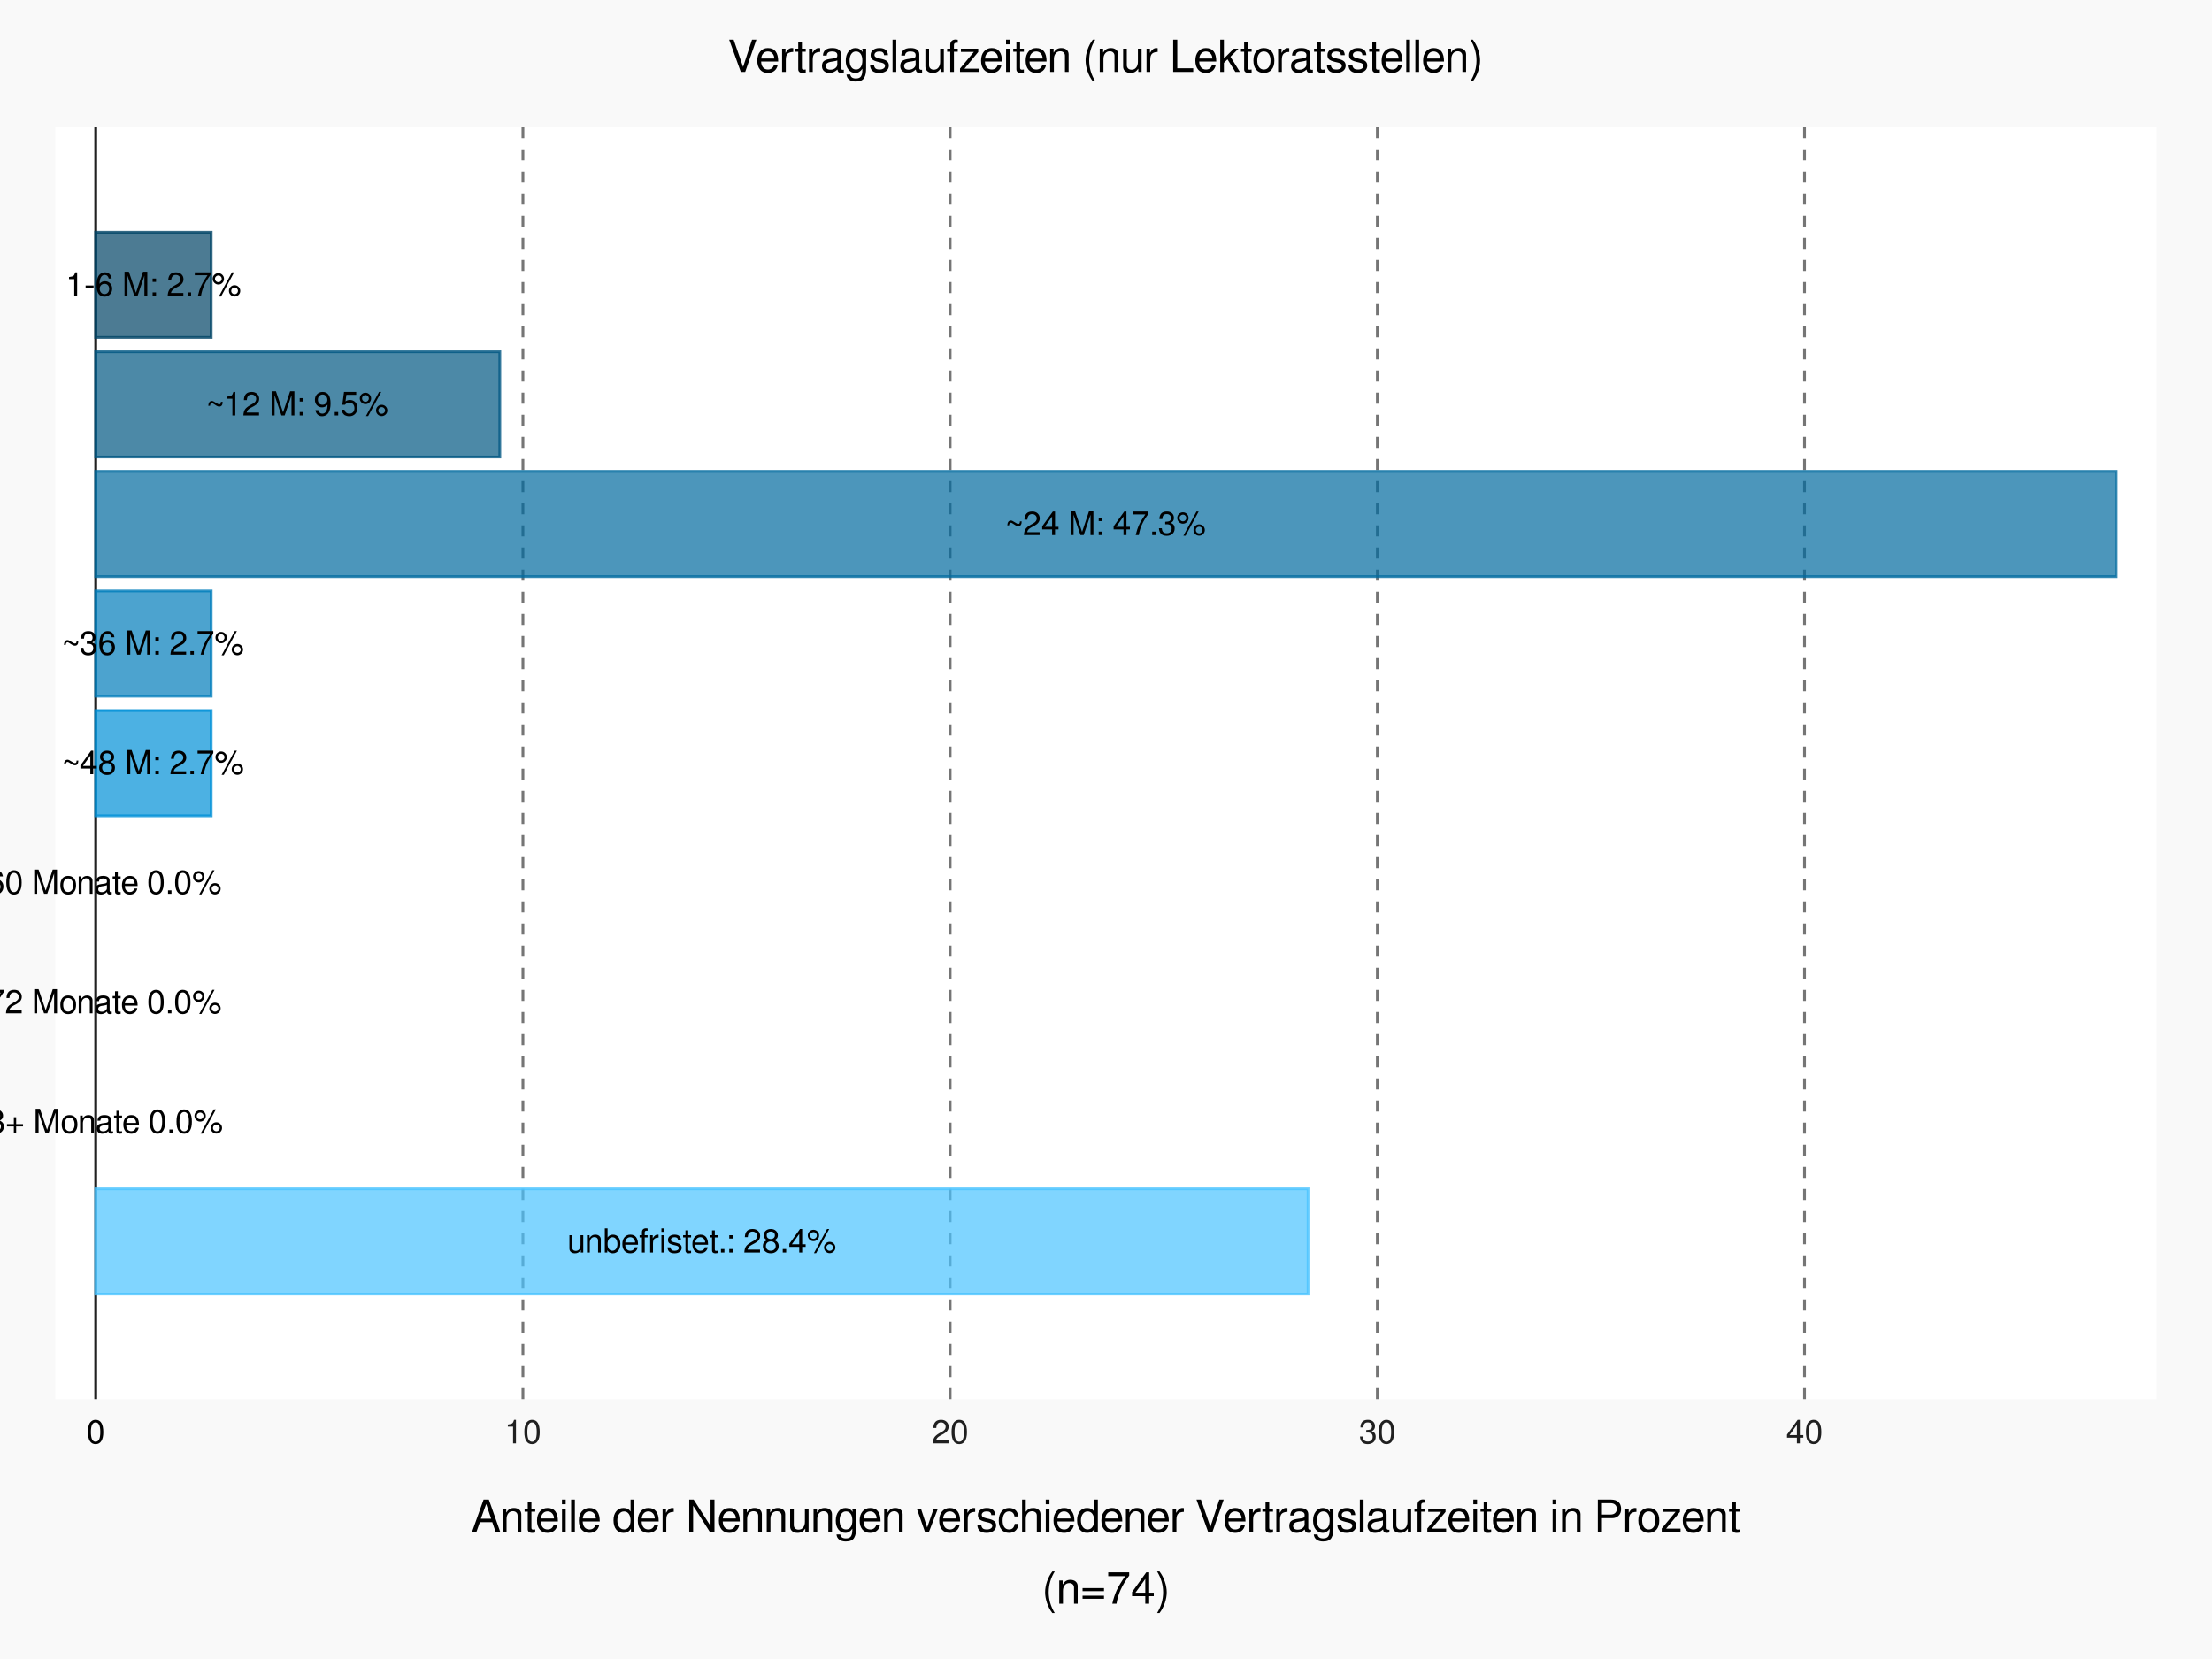
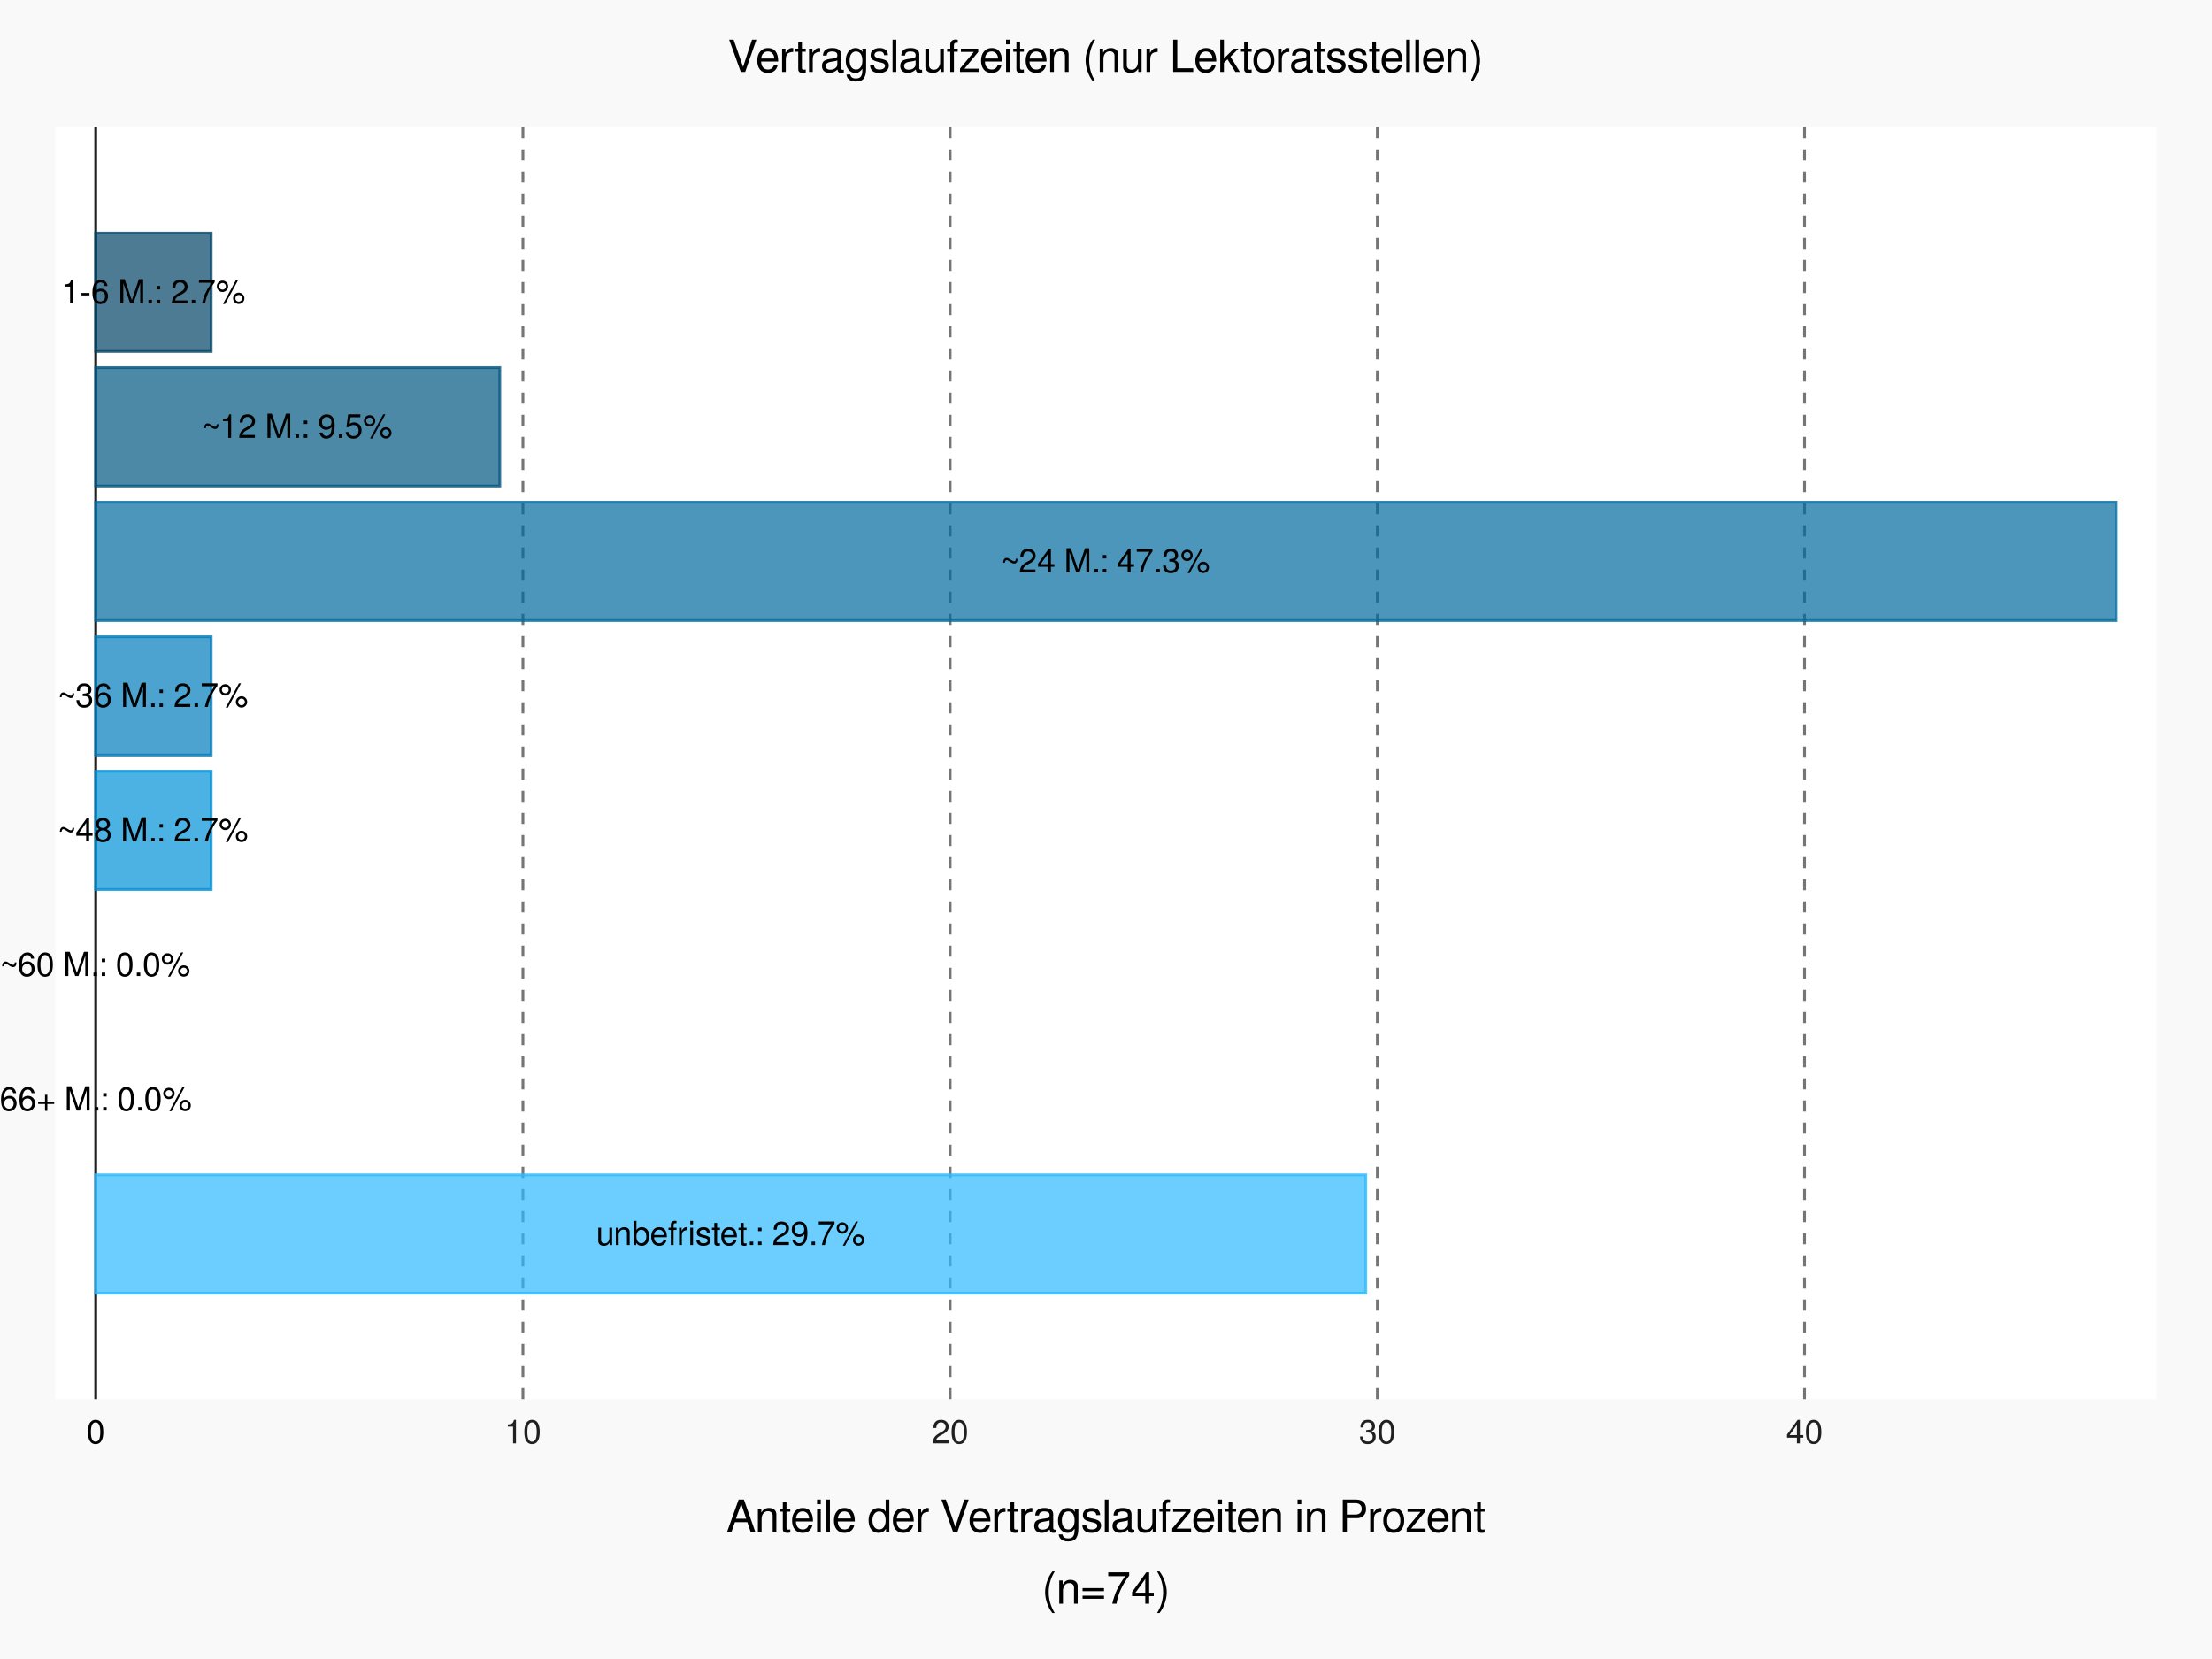
- <svg xmlns="http://www.w3.org/2000/svg" id="chart-baca66f3-6cba-4319-97ca-a38f84fc28d2" class="pygal-chart" viewBox="0 0 800 600">
+ <svg xmlns="http://www.w3.org/2000/svg" id="chart-2b6db172-65f7-4932-a19b-30287edbf655" class="pygal-chart" viewBox="0 0 800 600">
  <defs>
-     <style type="text/css">#chart-baca66f3-6cba-4319-97ca-a38f84fc28d2{-webkit-user-select:none;-webkit-font-smoothing:antialiased;font-family:FreeSans}#chart-baca66f3-6cba-4319-97ca-a38f84fc28d2 .title{font-family:FreeSans;font-size:16px}#chart-baca66f3-6cba-4319-97ca-a38f84fc28d2 .legends .legend text{font-family:FreeSans;font-size:14px}#chart-baca66f3-6cba-4319-97ca-a38f84fc28d2 .axis text{font-family:FreeSans;font-size:12px}#chart-baca66f3-6cba-4319-97ca-a38f84fc28d2 .axis text.major{font-family:FreeSans;font-size:12px}#chart-baca66f3-6cba-4319-97ca-a38f84fc28d2 .text-overlay text.value{font-family:FreeSans;font-size:12px}#chart-baca66f3-6cba-4319-97ca-a38f84fc28d2 .text-overlay text.label{font-family:FreeSans;font-size:12px}#chart-baca66f3-6cba-4319-97ca-a38f84fc28d2 .tooltip{font-family:FreeSans;font-size:14px}#chart-baca66f3-6cba-4319-97ca-a38f84fc28d2 text.no_data{font-family:FreeSans;font-size:64px}
- #chart-baca66f3-6cba-4319-97ca-a38f84fc28d2{background-color:rgba(249,249,249,1)}#chart-baca66f3-6cba-4319-97ca-a38f84fc28d2 path,#chart-baca66f3-6cba-4319-97ca-a38f84fc28d2 line,#chart-baca66f3-6cba-4319-97ca-a38f84fc28d2 rect,#chart-baca66f3-6cba-4319-97ca-a38f84fc28d2 circle{-webkit-transition:150ms;-moz-transition:150ms;transition:150ms}#chart-baca66f3-6cba-4319-97ca-a38f84fc28d2 .graph &gt; .background{fill:rgba(249,249,249,1)}#chart-baca66f3-6cba-4319-97ca-a38f84fc28d2 .plot &gt; .background{fill:rgba(255,255,255,1)}#chart-baca66f3-6cba-4319-97ca-a38f84fc28d2 .graph{fill:rgba(0,0,0,.87)}#chart-baca66f3-6cba-4319-97ca-a38f84fc28d2 text.no_data{fill:rgba(0,0,0,1)}#chart-baca66f3-6cba-4319-97ca-a38f84fc28d2 .title{fill:rgba(0,0,0,1)}#chart-baca66f3-6cba-4319-97ca-a38f84fc28d2 .legends .legend text{fill:rgba(0,0,0,.87)}#chart-baca66f3-6cba-4319-97ca-a38f84fc28d2 .legends .legend:hover text{fill:rgba(0,0,0,1)}#chart-baca66f3-6cba-4319-97ca-a38f84fc28d2 .axis .line{stroke:rgba(0,0,0,1)}#chart-baca66f3-6cba-4319-97ca-a38f84fc28d2 .axis .guide.line{stroke:rgba(0,0,0,.54)}#chart-baca66f3-6cba-4319-97ca-a38f84fc28d2 .axis .major.line{stroke:rgba(0,0,0,.87)}#chart-baca66f3-6cba-4319-97ca-a38f84fc28d2 .axis text.major{fill:rgba(0,0,0,1)}#chart-baca66f3-6cba-4319-97ca-a38f84fc28d2 .axis.y .guides:hover .guide.line,#chart-baca66f3-6cba-4319-97ca-a38f84fc28d2 .line-graph .axis.x .guides:hover .guide.line,#chart-baca66f3-6cba-4319-97ca-a38f84fc28d2 .stackedline-graph .axis.x .guides:hover .guide.line,#chart-baca66f3-6cba-4319-97ca-a38f84fc28d2 .xy-graph .axis.x .guides:hover .guide.line{stroke:rgba(0,0,0,1)}#chart-baca66f3-6cba-4319-97ca-a38f84fc28d2 .axis .guides:hover text{fill:rgba(0,0,0,1)}#chart-baca66f3-6cba-4319-97ca-a38f84fc28d2 .reactive{fill-opacity:.7;stroke-opacity:.8}#chart-baca66f3-6cba-4319-97ca-a38f84fc28d2 .ci{stroke:rgba(0,0,0,.87)}#chart-baca66f3-6cba-4319-97ca-a38f84fc28d2 .reactive.active,#chart-baca66f3-6cba-4319-97ca-a38f84fc28d2 .active .reactive{fill-opacity:.8;stroke-opacity:.9;stroke-width:4}#chart-baca66f3-6cba-4319-97ca-a38f84fc28d2 .ci .reactive.active{stroke-width:1.5}#chart-baca66f3-6cba-4319-97ca-a38f84fc28d2 .series text{fill:rgba(0,0,0,1)}#chart-baca66f3-6cba-4319-97ca-a38f84fc28d2 .tooltip rect{fill:rgba(255,255,255,1);stroke:rgba(0,0,0,1);-webkit-transition:opacity 150ms;-moz-transition:opacity 150ms;transition:opacity 150ms}#chart-baca66f3-6cba-4319-97ca-a38f84fc28d2 .tooltip .label{fill:rgba(0,0,0,.87)}#chart-baca66f3-6cba-4319-97ca-a38f84fc28d2 .tooltip .label{fill:rgba(0,0,0,.87)}#chart-baca66f3-6cba-4319-97ca-a38f84fc28d2 .tooltip .legend{font-size:.8em;fill:rgba(0,0,0,.54)}#chart-baca66f3-6cba-4319-97ca-a38f84fc28d2 .tooltip .x_label{font-size:.6em;fill:rgba(0,0,0,1)}#chart-baca66f3-6cba-4319-97ca-a38f84fc28d2 .tooltip .xlink{font-size:.5em;text-decoration:underline}#chart-baca66f3-6cba-4319-97ca-a38f84fc28d2 .tooltip .value{font-size:1.5em}#chart-baca66f3-6cba-4319-97ca-a38f84fc28d2 .bound{font-size:.5em}#chart-baca66f3-6cba-4319-97ca-a38f84fc28d2 .max-value{font-size:.75em;fill:rgba(0,0,0,.54)}#chart-baca66f3-6cba-4319-97ca-a38f84fc28d2 .map-element{fill:rgba(255,255,255,1);stroke:rgba(0,0,0,.54) !important}#chart-baca66f3-6cba-4319-97ca-a38f84fc28d2 .map-element .reactive{fill-opacity:inherit;stroke-opacity:inherit}#chart-baca66f3-6cba-4319-97ca-a38f84fc28d2 .color-0,#chart-baca66f3-6cba-4319-97ca-a38f84fc28d2 .color-0 a:visited{stroke:#004466;fill:#004466}#chart-baca66f3-6cba-4319-97ca-a38f84fc28d2 .color-1,#chart-baca66f3-6cba-4319-97ca-a38f84fc28d2 .color-1 a:visited{stroke:#005782;fill:#005782}#chart-baca66f3-6cba-4319-97ca-a38f84fc28d2 .color-2,#chart-baca66f3-6cba-4319-97ca-a38f84fc28d2 .color-2 a:visited{stroke:#006a9f;fill:#006a9f}#chart-baca66f3-6cba-4319-97ca-a38f84fc28d2 .color-3,#chart-baca66f3-6cba-4319-97ca-a38f84fc28d2 .color-3 a:visited{stroke:#007dbb;fill:#007dbb}#chart-baca66f3-6cba-4319-97ca-a38f84fc28d2 .color-4,#chart-baca66f3-6cba-4319-97ca-a38f84fc28d2 .color-4 a:visited{stroke:#0090d7;fill:#0090d7}#chart-baca66f3-6cba-4319-97ca-a38f84fc28d2 .color-5,#chart-baca66f3-6cba-4319-97ca-a38f84fc28d2 .color-5 a:visited{stroke:#00a2f4;fill:#00a2f4}#chart-baca66f3-6cba-4319-97ca-a38f84fc28d2 .color-6,#chart-baca66f3-6cba-4319-97ca-a38f84fc28d2 .color-6 a:visited{stroke:#11b0ff;fill:#11b0ff}#chart-baca66f3-6cba-4319-97ca-a38f84fc28d2 .color-7,#chart-baca66f3-6cba-4319-97ca-a38f84fc28d2 .color-7 a:visited{stroke:#2db9ff;fill:#2db9ff}#chart-baca66f3-6cba-4319-97ca-a38f84fc28d2 .color-8,#chart-baca66f3-6cba-4319-97ca-a38f84fc28d2 .color-8 a:visited{stroke:#4ac3ff;fill:#4ac3ff}#chart-baca66f3-6cba-4319-97ca-a38f84fc28d2 .text-overlay .color-0 text{fill:black}#chart-baca66f3-6cba-4319-97ca-a38f84fc28d2 .text-overlay .color-1 text{fill:black}#chart-baca66f3-6cba-4319-97ca-a38f84fc28d2 .text-overlay .color-2 text{fill:black}#chart-baca66f3-6cba-4319-97ca-a38f84fc28d2 .text-overlay .color-3 text{fill:black}#chart-baca66f3-6cba-4319-97ca-a38f84fc28d2 .text-overlay .color-4 text{fill:black}#chart-baca66f3-6cba-4319-97ca-a38f84fc28d2 .text-overlay .color-5 text{fill:black}#chart-baca66f3-6cba-4319-97ca-a38f84fc28d2 .text-overlay .color-6 text{fill:black}#chart-baca66f3-6cba-4319-97ca-a38f84fc28d2 .text-overlay .color-7 text{fill:black}#chart-baca66f3-6cba-4319-97ca-a38f84fc28d2 .text-overlay .color-8 text{fill:black}
- #chart-baca66f3-6cba-4319-97ca-a38f84fc28d2 text.no_data{text-anchor:middle}#chart-baca66f3-6cba-4319-97ca-a38f84fc28d2 .guide.line{fill:none}#chart-baca66f3-6cba-4319-97ca-a38f84fc28d2 .centered{text-anchor:middle}#chart-baca66f3-6cba-4319-97ca-a38f84fc28d2 .title{text-anchor:middle}#chart-baca66f3-6cba-4319-97ca-a38f84fc28d2 .legends .legend text{fill-opacity:1}#chart-baca66f3-6cba-4319-97ca-a38f84fc28d2 .axis.x text{text-anchor:middle}#chart-baca66f3-6cba-4319-97ca-a38f84fc28d2 .axis.x:not(.web) text[transform]{text-anchor:start}#chart-baca66f3-6cba-4319-97ca-a38f84fc28d2 .axis.x:not(.web) text[transform].backwards{text-anchor:end}#chart-baca66f3-6cba-4319-97ca-a38f84fc28d2 .axis.y text{text-anchor:end}#chart-baca66f3-6cba-4319-97ca-a38f84fc28d2 .axis.y text[transform].backwards{text-anchor:start}#chart-baca66f3-6cba-4319-97ca-a38f84fc28d2 .axis.y2 text{text-anchor:start}#chart-baca66f3-6cba-4319-97ca-a38f84fc28d2 .axis.y2 text[transform].backwards{text-anchor:end}#chart-baca66f3-6cba-4319-97ca-a38f84fc28d2 .axis .guide.line{stroke-dasharray:4,4}#chart-baca66f3-6cba-4319-97ca-a38f84fc28d2 .axis .major.guide.line{stroke-dasharray:6,6}#chart-baca66f3-6cba-4319-97ca-a38f84fc28d2 .horizontal .axis.y .guide.line,#chart-baca66f3-6cba-4319-97ca-a38f84fc28d2 .horizontal .axis.y2 .guide.line,#chart-baca66f3-6cba-4319-97ca-a38f84fc28d2 .vertical .axis.x .guide.line{opacity:0}#chart-baca66f3-6cba-4319-97ca-a38f84fc28d2 .horizontal .axis.always_show .guide.line,#chart-baca66f3-6cba-4319-97ca-a38f84fc28d2 .vertical .axis.always_show .guide.line{opacity:1 !important}#chart-baca66f3-6cba-4319-97ca-a38f84fc28d2 .axis.y .guides:hover .guide.line,#chart-baca66f3-6cba-4319-97ca-a38f84fc28d2 .axis.y2 .guides:hover .guide.line,#chart-baca66f3-6cba-4319-97ca-a38f84fc28d2 .axis.x .guides:hover .guide.line{opacity:1}#chart-baca66f3-6cba-4319-97ca-a38f84fc28d2 .axis .guides:hover text{opacity:1}#chart-baca66f3-6cba-4319-97ca-a38f84fc28d2 .nofill{fill:none}#chart-baca66f3-6cba-4319-97ca-a38f84fc28d2 .subtle-fill{fill-opacity:.2}#chart-baca66f3-6cba-4319-97ca-a38f84fc28d2 .dot{stroke-width:1px;fill-opacity:1}#chart-baca66f3-6cba-4319-97ca-a38f84fc28d2 .dot.active{stroke-width:5px}#chart-baca66f3-6cba-4319-97ca-a38f84fc28d2 .dot.negative{fill:transparent}#chart-baca66f3-6cba-4319-97ca-a38f84fc28d2 text,#chart-baca66f3-6cba-4319-97ca-a38f84fc28d2 tspan{stroke:none !important}#chart-baca66f3-6cba-4319-97ca-a38f84fc28d2 .series text.active{opacity:1}#chart-baca66f3-6cba-4319-97ca-a38f84fc28d2 .tooltip rect{fill-opacity:.95;stroke-width:.5}#chart-baca66f3-6cba-4319-97ca-a38f84fc28d2 .tooltip text{fill-opacity:1}#chart-baca66f3-6cba-4319-97ca-a38f84fc28d2 .showable{visibility:hidden}#chart-baca66f3-6cba-4319-97ca-a38f84fc28d2 .showable.shown{visibility:visible}#chart-baca66f3-6cba-4319-97ca-a38f84fc28d2 .gauge-background{fill:rgba(229,229,229,1);stroke:none}#chart-baca66f3-6cba-4319-97ca-a38f84fc28d2 .bg-lines{stroke:rgba(249,249,249,1);stroke-width:2px}</style>
+     <style type="text/css">#chart-2b6db172-65f7-4932-a19b-30287edbf655{-webkit-user-select:none;-webkit-font-smoothing:antialiased;font-family:FreeSans}#chart-2b6db172-65f7-4932-a19b-30287edbf655 .title{font-family:FreeSans;font-size:16px}#chart-2b6db172-65f7-4932-a19b-30287edbf655 .legends .legend text{font-family:FreeSans;font-size:14px}#chart-2b6db172-65f7-4932-a19b-30287edbf655 .axis text{font-family:FreeSans;font-size:12px}#chart-2b6db172-65f7-4932-a19b-30287edbf655 .axis text.major{font-family:FreeSans;font-size:12px}#chart-2b6db172-65f7-4932-a19b-30287edbf655 .text-overlay text.value{font-family:FreeSans;font-size:12px}#chart-2b6db172-65f7-4932-a19b-30287edbf655 .text-overlay text.label{font-family:FreeSans;font-size:12px}#chart-2b6db172-65f7-4932-a19b-30287edbf655 .tooltip{font-family:FreeSans;font-size:14px}#chart-2b6db172-65f7-4932-a19b-30287edbf655 text.no_data{font-family:FreeSans;font-size:64px}
+ #chart-2b6db172-65f7-4932-a19b-30287edbf655{background-color:rgba(249,249,249,1)}#chart-2b6db172-65f7-4932-a19b-30287edbf655 path,#chart-2b6db172-65f7-4932-a19b-30287edbf655 line,#chart-2b6db172-65f7-4932-a19b-30287edbf655 rect,#chart-2b6db172-65f7-4932-a19b-30287edbf655 circle{-webkit-transition:150ms;-moz-transition:150ms;transition:150ms}#chart-2b6db172-65f7-4932-a19b-30287edbf655 .graph &gt; .background{fill:rgba(249,249,249,1)}#chart-2b6db172-65f7-4932-a19b-30287edbf655 .plot &gt; .background{fill:rgba(255,255,255,1)}#chart-2b6db172-65f7-4932-a19b-30287edbf655 .graph{fill:rgba(0,0,0,.87)}#chart-2b6db172-65f7-4932-a19b-30287edbf655 text.no_data{fill:rgba(0,0,0,1)}#chart-2b6db172-65f7-4932-a19b-30287edbf655 .title{fill:rgba(0,0,0,1)}#chart-2b6db172-65f7-4932-a19b-30287edbf655 .legends .legend text{fill:rgba(0,0,0,.87)}#chart-2b6db172-65f7-4932-a19b-30287edbf655 .legends .legend:hover text{fill:rgba(0,0,0,1)}#chart-2b6db172-65f7-4932-a19b-30287edbf655 .axis .line{stroke:rgba(0,0,0,1)}#chart-2b6db172-65f7-4932-a19b-30287edbf655 .axis .guide.line{stroke:rgba(0,0,0,.54)}#chart-2b6db172-65f7-4932-a19b-30287edbf655 .axis .major.line{stroke:rgba(0,0,0,.87)}#chart-2b6db172-65f7-4932-a19b-30287edbf655 .axis text.major{fill:rgba(0,0,0,1)}#chart-2b6db172-65f7-4932-a19b-30287edbf655 .axis.y .guides:hover .guide.line,#chart-2b6db172-65f7-4932-a19b-30287edbf655 .line-graph .axis.x .guides:hover .guide.line,#chart-2b6db172-65f7-4932-a19b-30287edbf655 .stackedline-graph .axis.x .guides:hover .guide.line,#chart-2b6db172-65f7-4932-a19b-30287edbf655 .xy-graph .axis.x .guides:hover .guide.line{stroke:rgba(0,0,0,1)}#chart-2b6db172-65f7-4932-a19b-30287edbf655 .axis .guides:hover text{fill:rgba(0,0,0,1)}#chart-2b6db172-65f7-4932-a19b-30287edbf655 .reactive{fill-opacity:.7;stroke-opacity:.8}#chart-2b6db172-65f7-4932-a19b-30287edbf655 .ci{stroke:rgba(0,0,0,.87)}#chart-2b6db172-65f7-4932-a19b-30287edbf655 .reactive.active,#chart-2b6db172-65f7-4932-a19b-30287edbf655 .active .reactive{fill-opacity:.8;stroke-opacity:.9;stroke-width:4}#chart-2b6db172-65f7-4932-a19b-30287edbf655 .ci .reactive.active{stroke-width:1.5}#chart-2b6db172-65f7-4932-a19b-30287edbf655 .series text{fill:rgba(0,0,0,1)}#chart-2b6db172-65f7-4932-a19b-30287edbf655 .tooltip rect{fill:rgba(255,255,255,1);stroke:rgba(0,0,0,1);-webkit-transition:opacity 150ms;-moz-transition:opacity 150ms;transition:opacity 150ms}#chart-2b6db172-65f7-4932-a19b-30287edbf655 .tooltip .label{fill:rgba(0,0,0,.87)}#chart-2b6db172-65f7-4932-a19b-30287edbf655 .tooltip .label{fill:rgba(0,0,0,.87)}#chart-2b6db172-65f7-4932-a19b-30287edbf655 .tooltip .legend{font-size:.8em;fill:rgba(0,0,0,.54)}#chart-2b6db172-65f7-4932-a19b-30287edbf655 .tooltip .x_label{font-size:.6em;fill:rgba(0,0,0,1)}#chart-2b6db172-65f7-4932-a19b-30287edbf655 .tooltip .xlink{font-size:.5em;text-decoration:underline}#chart-2b6db172-65f7-4932-a19b-30287edbf655 .tooltip .value{font-size:1.5em}#chart-2b6db172-65f7-4932-a19b-30287edbf655 .bound{font-size:.5em}#chart-2b6db172-65f7-4932-a19b-30287edbf655 .max-value{font-size:.75em;fill:rgba(0,0,0,.54)}#chart-2b6db172-65f7-4932-a19b-30287edbf655 .map-element{fill:rgba(255,255,255,1);stroke:rgba(0,0,0,.54) !important}#chart-2b6db172-65f7-4932-a19b-30287edbf655 .map-element .reactive{fill-opacity:inherit;stroke-opacity:inherit}#chart-2b6db172-65f7-4932-a19b-30287edbf655 .color-0,#chart-2b6db172-65f7-4932-a19b-30287edbf655 .color-0 a:visited{stroke:#004466;fill:#004466}#chart-2b6db172-65f7-4932-a19b-30287edbf655 .color-1,#chart-2b6db172-65f7-4932-a19b-30287edbf655 .color-1 a:visited{stroke:#005782;fill:#005782}#chart-2b6db172-65f7-4932-a19b-30287edbf655 .color-2,#chart-2b6db172-65f7-4932-a19b-30287edbf655 .color-2 a:visited{stroke:#006a9f;fill:#006a9f}#chart-2b6db172-65f7-4932-a19b-30287edbf655 .color-3,#chart-2b6db172-65f7-4932-a19b-30287edbf655 .color-3 a:visited{stroke:#007dbb;fill:#007dbb}#chart-2b6db172-65f7-4932-a19b-30287edbf655 .color-4,#chart-2b6db172-65f7-4932-a19b-30287edbf655 .color-4 a:visited{stroke:#0090d7;fill:#0090d7}#chart-2b6db172-65f7-4932-a19b-30287edbf655 .color-5,#chart-2b6db172-65f7-4932-a19b-30287edbf655 .color-5 a:visited{stroke:#00a2f4;fill:#00a2f4}#chart-2b6db172-65f7-4932-a19b-30287edbf655 .color-6,#chart-2b6db172-65f7-4932-a19b-30287edbf655 .color-6 a:visited{stroke:#11b0ff;fill:#11b0ff}#chart-2b6db172-65f7-4932-a19b-30287edbf655 .color-7,#chart-2b6db172-65f7-4932-a19b-30287edbf655 .color-7 a:visited{stroke:#2db9ff;fill:#2db9ff}#chart-2b6db172-65f7-4932-a19b-30287edbf655 .text-overlay .color-0 text{fill:black}#chart-2b6db172-65f7-4932-a19b-30287edbf655 .text-overlay .color-1 text{fill:black}#chart-2b6db172-65f7-4932-a19b-30287edbf655 .text-overlay .color-2 text{fill:black}#chart-2b6db172-65f7-4932-a19b-30287edbf655 .text-overlay .color-3 text{fill:black}#chart-2b6db172-65f7-4932-a19b-30287edbf655 .text-overlay .color-4 text{fill:black}#chart-2b6db172-65f7-4932-a19b-30287edbf655 .text-overlay .color-5 text{fill:black}#chart-2b6db172-65f7-4932-a19b-30287edbf655 .text-overlay .color-6 text{fill:black}#chart-2b6db172-65f7-4932-a19b-30287edbf655 .text-overlay .color-7 text{fill:black}
+ #chart-2b6db172-65f7-4932-a19b-30287edbf655 text.no_data{text-anchor:middle}#chart-2b6db172-65f7-4932-a19b-30287edbf655 .guide.line{fill:none}#chart-2b6db172-65f7-4932-a19b-30287edbf655 .centered{text-anchor:middle}#chart-2b6db172-65f7-4932-a19b-30287edbf655 .title{text-anchor:middle}#chart-2b6db172-65f7-4932-a19b-30287edbf655 .legends .legend text{fill-opacity:1}#chart-2b6db172-65f7-4932-a19b-30287edbf655 .axis.x text{text-anchor:middle}#chart-2b6db172-65f7-4932-a19b-30287edbf655 .axis.x:not(.web) text[transform]{text-anchor:start}#chart-2b6db172-65f7-4932-a19b-30287edbf655 .axis.x:not(.web) text[transform].backwards{text-anchor:end}#chart-2b6db172-65f7-4932-a19b-30287edbf655 .axis.y text{text-anchor:end}#chart-2b6db172-65f7-4932-a19b-30287edbf655 .axis.y text[transform].backwards{text-anchor:start}#chart-2b6db172-65f7-4932-a19b-30287edbf655 .axis.y2 text{text-anchor:start}#chart-2b6db172-65f7-4932-a19b-30287edbf655 .axis.y2 text[transform].backwards{text-anchor:end}#chart-2b6db172-65f7-4932-a19b-30287edbf655 .axis .guide.line{stroke-dasharray:4,4}#chart-2b6db172-65f7-4932-a19b-30287edbf655 .axis .major.guide.line{stroke-dasharray:6,6}#chart-2b6db172-65f7-4932-a19b-30287edbf655 .horizontal .axis.y .guide.line,#chart-2b6db172-65f7-4932-a19b-30287edbf655 .horizontal .axis.y2 .guide.line,#chart-2b6db172-65f7-4932-a19b-30287edbf655 .vertical .axis.x .guide.line{opacity:0}#chart-2b6db172-65f7-4932-a19b-30287edbf655 .horizontal .axis.always_show .guide.line,#chart-2b6db172-65f7-4932-a19b-30287edbf655 .vertical .axis.always_show .guide.line{opacity:1 !important}#chart-2b6db172-65f7-4932-a19b-30287edbf655 .axis.y .guides:hover .guide.line,#chart-2b6db172-65f7-4932-a19b-30287edbf655 .axis.y2 .guides:hover .guide.line,#chart-2b6db172-65f7-4932-a19b-30287edbf655 .axis.x .guides:hover .guide.line{opacity:1}#chart-2b6db172-65f7-4932-a19b-30287edbf655 .axis .guides:hover text{opacity:1}#chart-2b6db172-65f7-4932-a19b-30287edbf655 .nofill{fill:none}#chart-2b6db172-65f7-4932-a19b-30287edbf655 .subtle-fill{fill-opacity:.2}#chart-2b6db172-65f7-4932-a19b-30287edbf655 .dot{stroke-width:1px;fill-opacity:1}#chart-2b6db172-65f7-4932-a19b-30287edbf655 .dot.active{stroke-width:5px}#chart-2b6db172-65f7-4932-a19b-30287edbf655 .dot.negative{fill:transparent}#chart-2b6db172-65f7-4932-a19b-30287edbf655 text,#chart-2b6db172-65f7-4932-a19b-30287edbf655 tspan{stroke:none !important}#chart-2b6db172-65f7-4932-a19b-30287edbf655 .series text.active{opacity:1}#chart-2b6db172-65f7-4932-a19b-30287edbf655 .tooltip rect{fill-opacity:.95;stroke-width:.5}#chart-2b6db172-65f7-4932-a19b-30287edbf655 .tooltip text{fill-opacity:1}#chart-2b6db172-65f7-4932-a19b-30287edbf655 .showable{visibility:hidden}#chart-2b6db172-65f7-4932-a19b-30287edbf655 .showable.shown{visibility:visible}#chart-2b6db172-65f7-4932-a19b-30287edbf655 .gauge-background{fill:rgba(229,229,229,1);stroke:none}#chart-2b6db172-65f7-4932-a19b-30287edbf655 .bg-lines{stroke:rgba(249,249,249,1);stroke-width:2px}</style>
  </defs>
  <g class="graph horizontalbar-graph horizontal">
    <rect x="0" y="0" width="800" height="600" class="background" />
    <g transform="translate(20, 46)" class="plot">
      <rect x="0" y="0" width="760" height="460" class="background" />
      <g class="axis x always_show">
        <g class="guides">
          <path d="M14.615 0 v460" class="axis major line" />
          <text x="14.615" y="476.0" class="major">0</text>
        </g>
        <g class="guides">
          <path d="M169.121 0 v460" class="guide line" />
          <text x="169.121" y="476.0" class="">10</text>
        </g>
        <g class="guides">
          <path d="M323.626 0 v460" class="guide line" />
          <text x="323.626" y="476.0" class="">20</text>
        </g>
        <g class="guides">
          <path d="M478.132 0 v460" class="guide line" />
          <text x="478.132" y="476.0" class="">30</text>
        </g>
        <g class="guides">
          <path d="M632.637 0 v460" class="guide line" />
          <text x="632.637" y="476.0" class="">40</text>
        </g>
      </g>
-       <g class="series serie-8 color-8">
-         <g class="bars">
-           <g class="bar">
-             <rect x="14.615" y="383.962" rx="0" ry="0" width="438.462" height="38.058" class="rect reactive tooltip-trigger" />
-           </g>
-         </g>
-       </g>
      <g class="series serie-7 color-7">
        <g class="bars">
          <g class="bar">
-             <rect x="14.615" y="340.715" rx="0" ry="0" height="38.058" class="rect reactive tooltip-trigger" />
+             <rect x="14.615" y="378.881" rx="0" ry="0" width="459.341" height="42.815" class="rect reactive tooltip-trigger" />
          </g>
        </g>
      </g>
      <g class="series serie-6 color-6">
        <g class="bars">
          <g class="bar">
-             <rect x="14.615" y="297.467" rx="0" ry="0" height="38.058" class="rect reactive tooltip-trigger" />
+             <rect x="14.615" y="330.227" rx="0" ry="0" height="42.815" class="rect reactive tooltip-trigger" />
          </g>
        </g>
      </g>
      <g class="series serie-5 color-5">
        <g class="bars">
          <g class="bar">
-             <rect x="14.615" y="254.219" rx="0" ry="0" height="38.058" class="rect reactive tooltip-trigger" />
+             <rect x="14.615" y="281.573" rx="0" ry="0" height="42.815" class="rect reactive tooltip-trigger" />
          </g>
        </g>
      </g>
      <g class="series serie-4 color-4">
        <g class="bars">
          <g class="bar">
-             <rect x="14.615" y="210.971" rx="0" ry="0" width="41.758" height="38.058" class="rect reactive tooltip-trigger" />
+             <rect x="14.615" y="232.919" rx="0" ry="0" width="41.758" height="42.815" class="rect reactive tooltip-trigger" />
          </g>
        </g>
      </g>
      <g class="series serie-3 color-3">
        <g class="bars">
          <g class="bar">
-             <rect x="14.615" y="167.723" rx="0" ry="0" width="41.758" height="38.058" class="rect reactive tooltip-trigger" />
+             <rect x="14.615" y="184.265" rx="0" ry="0" width="41.758" height="42.815" class="rect reactive tooltip-trigger" />
          </g>
        </g>
      </g>
      <g class="series serie-2 color-2">
        <g class="bars">
          <g class="bar">
-             <rect x="14.615" y="124.475" rx="0" ry="0" width="730.769" height="38.058" class="rect reactive tooltip-trigger" />
+             <rect x="14.615" y="135.612" rx="0" ry="0" width="730.769" height="42.815" class="rect reactive tooltip-trigger" />
          </g>
        </g>
      </g>
      <g class="series serie-1 color-1">
        <g class="bars">
          <g class="bar">
-             <rect x="14.615" y="81.227" rx="0" ry="0" width="146.154" height="38.058" class="rect reactive tooltip-trigger" />
+             <rect x="14.615" y="86.958" rx="0" ry="0" width="146.154" height="42.815" class="rect reactive tooltip-trigger" />
          </g>
        </g>
      </g>
      <g class="series serie-0 color-0">
        <g class="bars">
          <g class="bar">
-             <rect x="14.615" y="37.979" rx="0" ry="0" width="41.758" height="38.058" class="rect reactive tooltip-trigger" />
+             <rect x="14.615" y="38.304" rx="0" ry="0" width="41.758" height="42.815" class="rect reactive tooltip-trigger" />
          </g>
        </g>
      </g>
    </g>
    <g class="titles">
      <text x="400.0" y="26" class="title plot_title">Vertragslaufzeiten (nur Lektoratsstellen)</text>
-       <text x="400.0" y="554" class="title">Anteile der Nennungen verschiedener Vertragslaufzeiten in Prozent</text>
+       <text x="400.0" y="554" class="title">Anteile der Vertragslaufzeiten in Prozent</text>
      <text x="400.0" y="580" class="title">(n=74)</text>
    </g>
    <g transform="translate(20, 46)" class="plot overlay">
-       <g class="series serie-8 color-8" />
      <g class="series serie-7 color-7" />
      <g class="series serie-6 color-6" />
      <g class="series serie-5 color-5" />
      <g class="series serie-4 color-4" />
      <g class="series serie-3 color-3" />
      <g class="series serie-2 color-2" />
      <g class="series serie-1 color-1" />
      <g class="series serie-0 color-0" />
    </g>
    <g transform="translate(20, 46)" class="plot text-overlay">
-       <g class="series serie-8 color-8">
-         <text text-anchor="middle" x="233.846" y="406.991" class="value">unbefristet.: 28.4%</text>
-       </g>
      <g class="series serie-7 color-7">
-         <text text-anchor="middle" x="14.615" y="363.744" class="value">78+ Monate 0.0%</text>
+         <text text-anchor="middle" x="244.286" y="404.288" class="value">unbefristet.: 29.7%</text>
      </g>
      <g class="series serie-6 color-6">
-         <text text-anchor="middle" x="14.615" y="320.496" class="value">~72 Monate 0.0%</text>
+         <text text-anchor="middle" x="14.615" y="355.635" class="value">66+ M.: 0.0%</text>
      </g>
      <g class="series serie-5 color-5">
-         <text text-anchor="middle" x="14.615" y="277.248" class="value">~60 Monate 0.0%</text>
+         <text text-anchor="middle" x="14.615" y="306.981" class="value">~60 M.: 0.0%</text>
      </g>
      <g class="series serie-4 color-4">
-         <text text-anchor="middle" x="35.495" y="234" class="value">~48 M: 2.7%</text>
+         <text text-anchor="middle" x="35.495" y="258.327" class="value">~48 M.: 2.7%</text>
      </g>
      <g class="series serie-3 color-3">
-         <text text-anchor="middle" x="35.495" y="190.752" class="value">~36 M: 2.7%</text>
+         <text text-anchor="middle" x="35.495" y="209.673" class="value">~36 M.: 2.7%</text>
      </g>
      <g class="series serie-2 color-2">
-         <text text-anchor="middle" x="380" y="147.504" class="value">~24 M: 47.3%</text>
+         <text text-anchor="middle" x="380" y="161.019" class="value">~24 M.: 47.3%</text>
      </g>
      <g class="series serie-1 color-1">
-         <text text-anchor="middle" x="87.692" y="104.256" class="value">~12 M: 9.5%</text>
+         <text text-anchor="middle" x="87.692" y="112.365" class="value">~12 M.: 9.5%</text>
      </g>
      <g class="series serie-0 color-0">
-         <text text-anchor="middle" x="35.495" y="61.009" class="value">1-6 M: 2.7%</text>
+         <text text-anchor="middle" x="35.495" y="63.712" class="value">1-6 M.: 2.7%</text>
      </g>
    </g>
    <g transform="translate(20, 46)" class="plot tooltip-overlay">
      <g transform="translate(0 0)" style="opacity: 0" class="tooltip">
        <rect rx="0" ry="0" width="0" height="0" class="tooltip-box" />
        <g class="text" />
      </g>
    </g>
  </g>
</svg>
